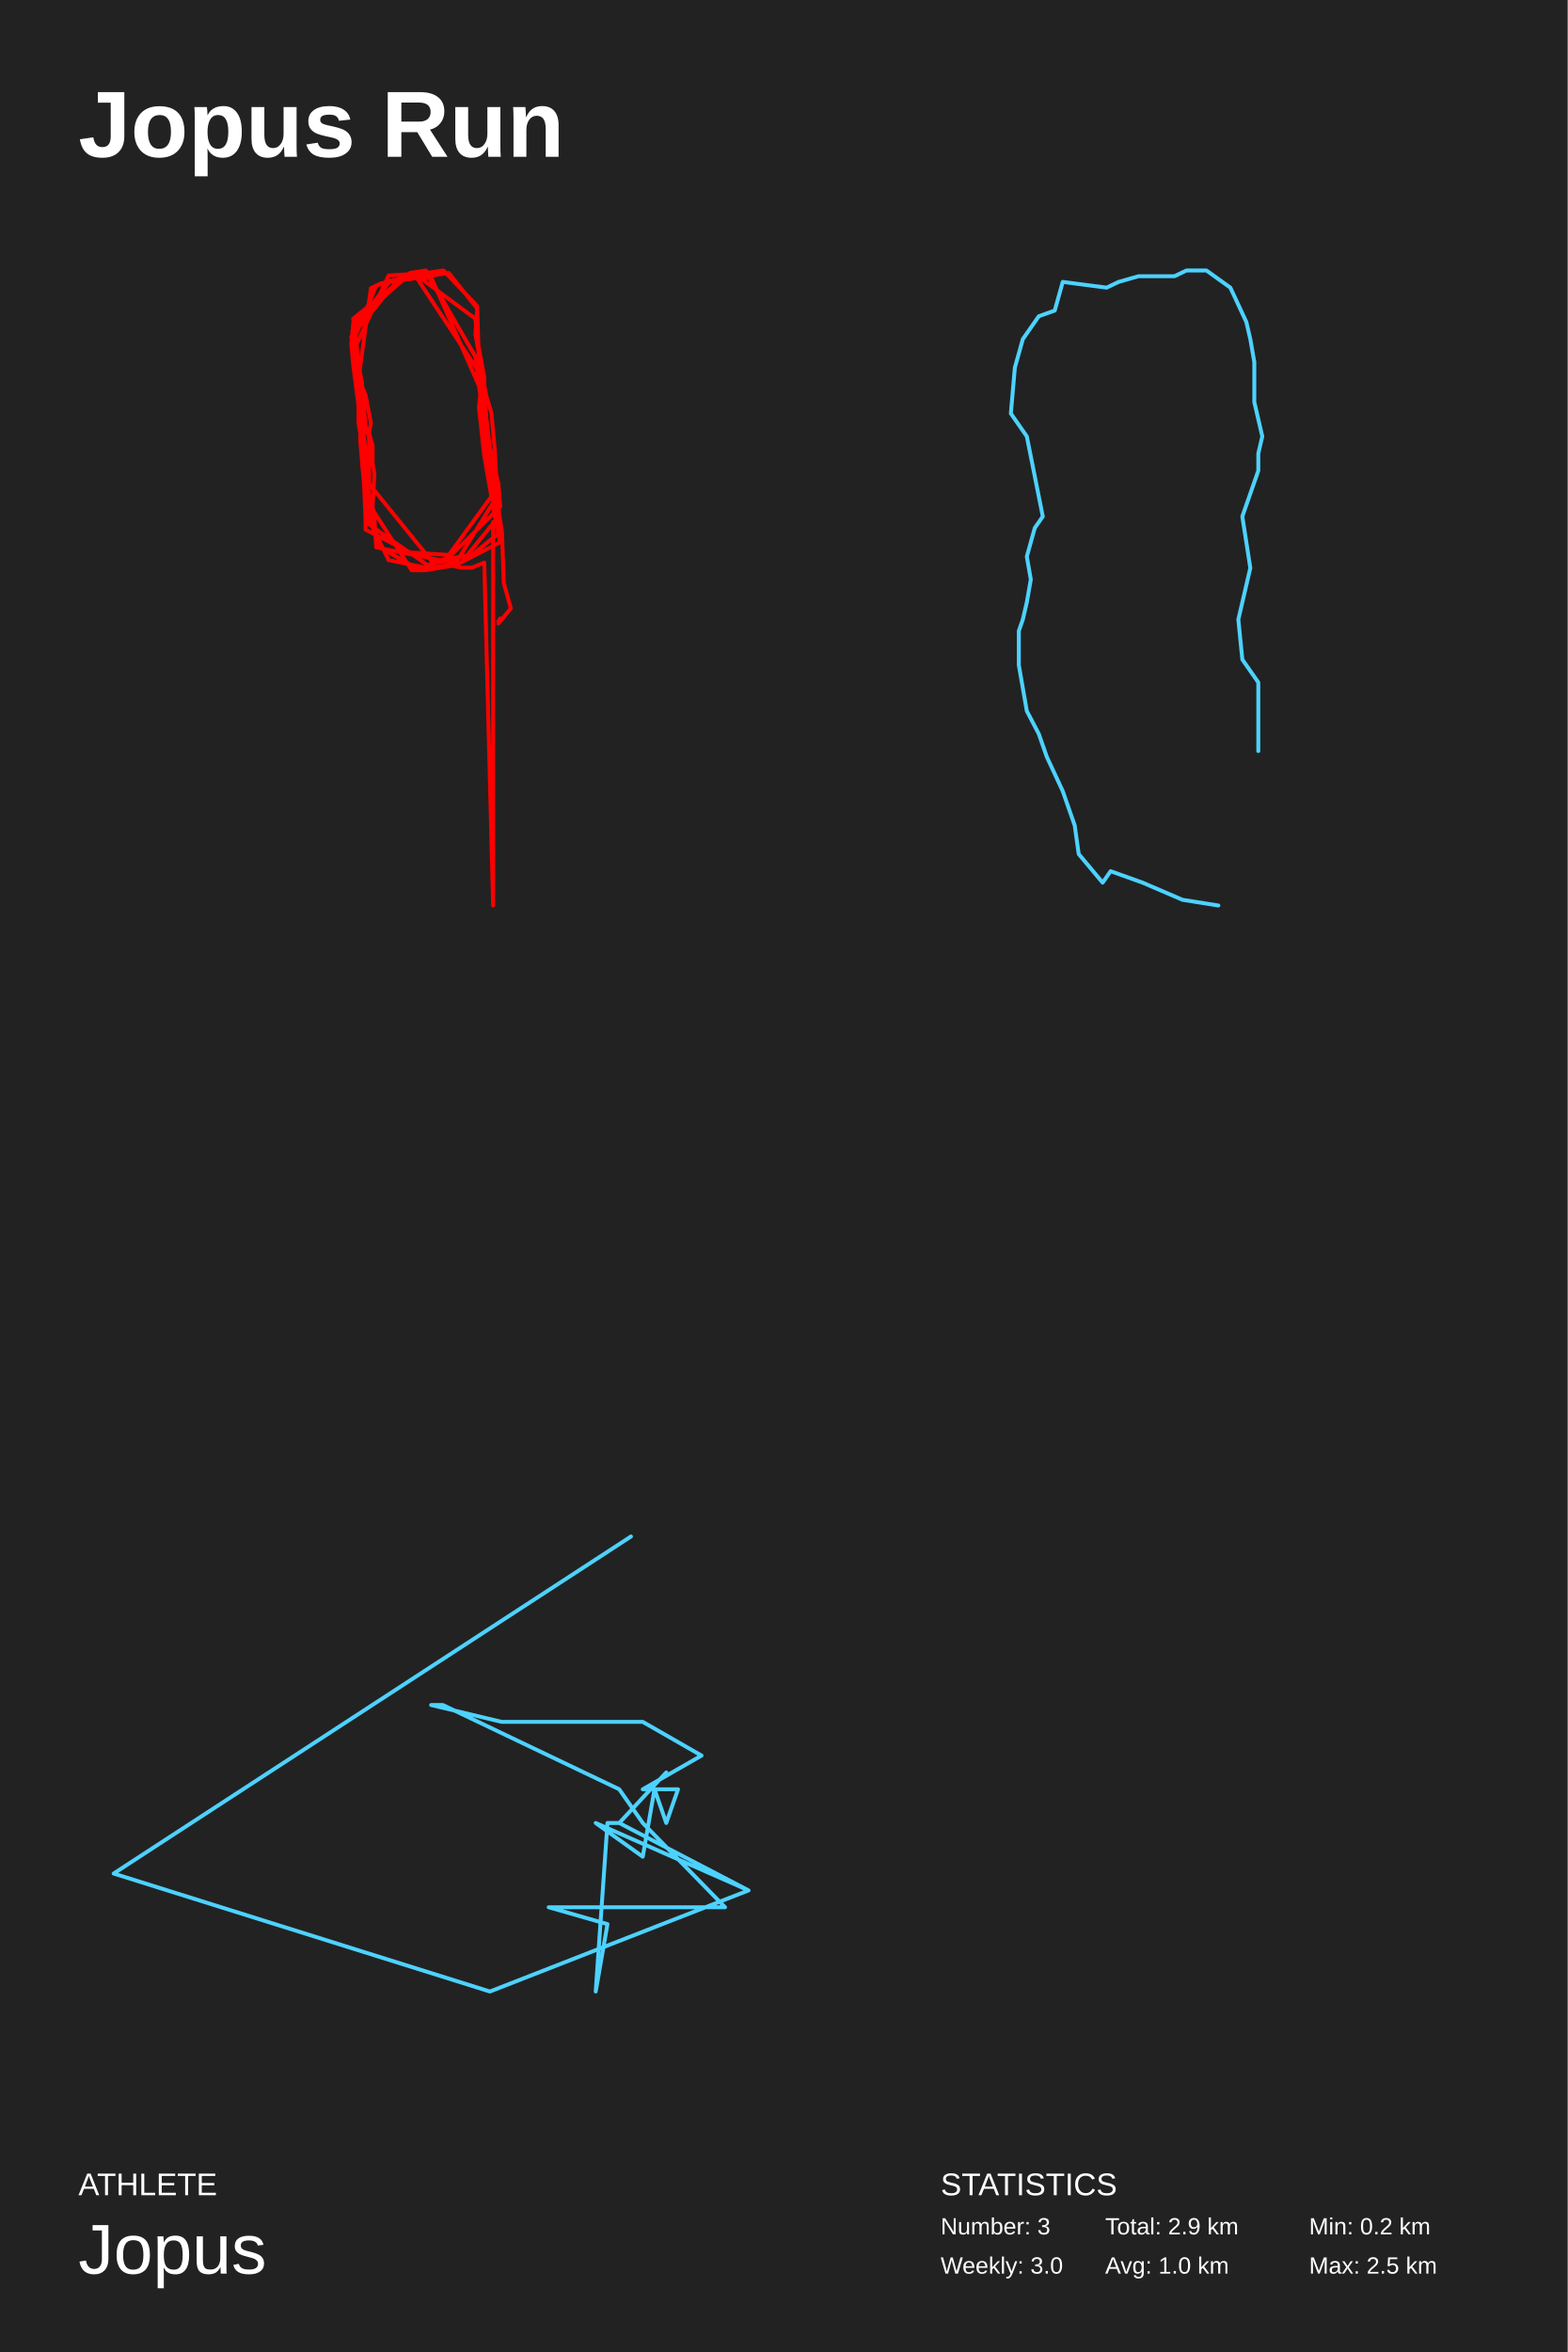
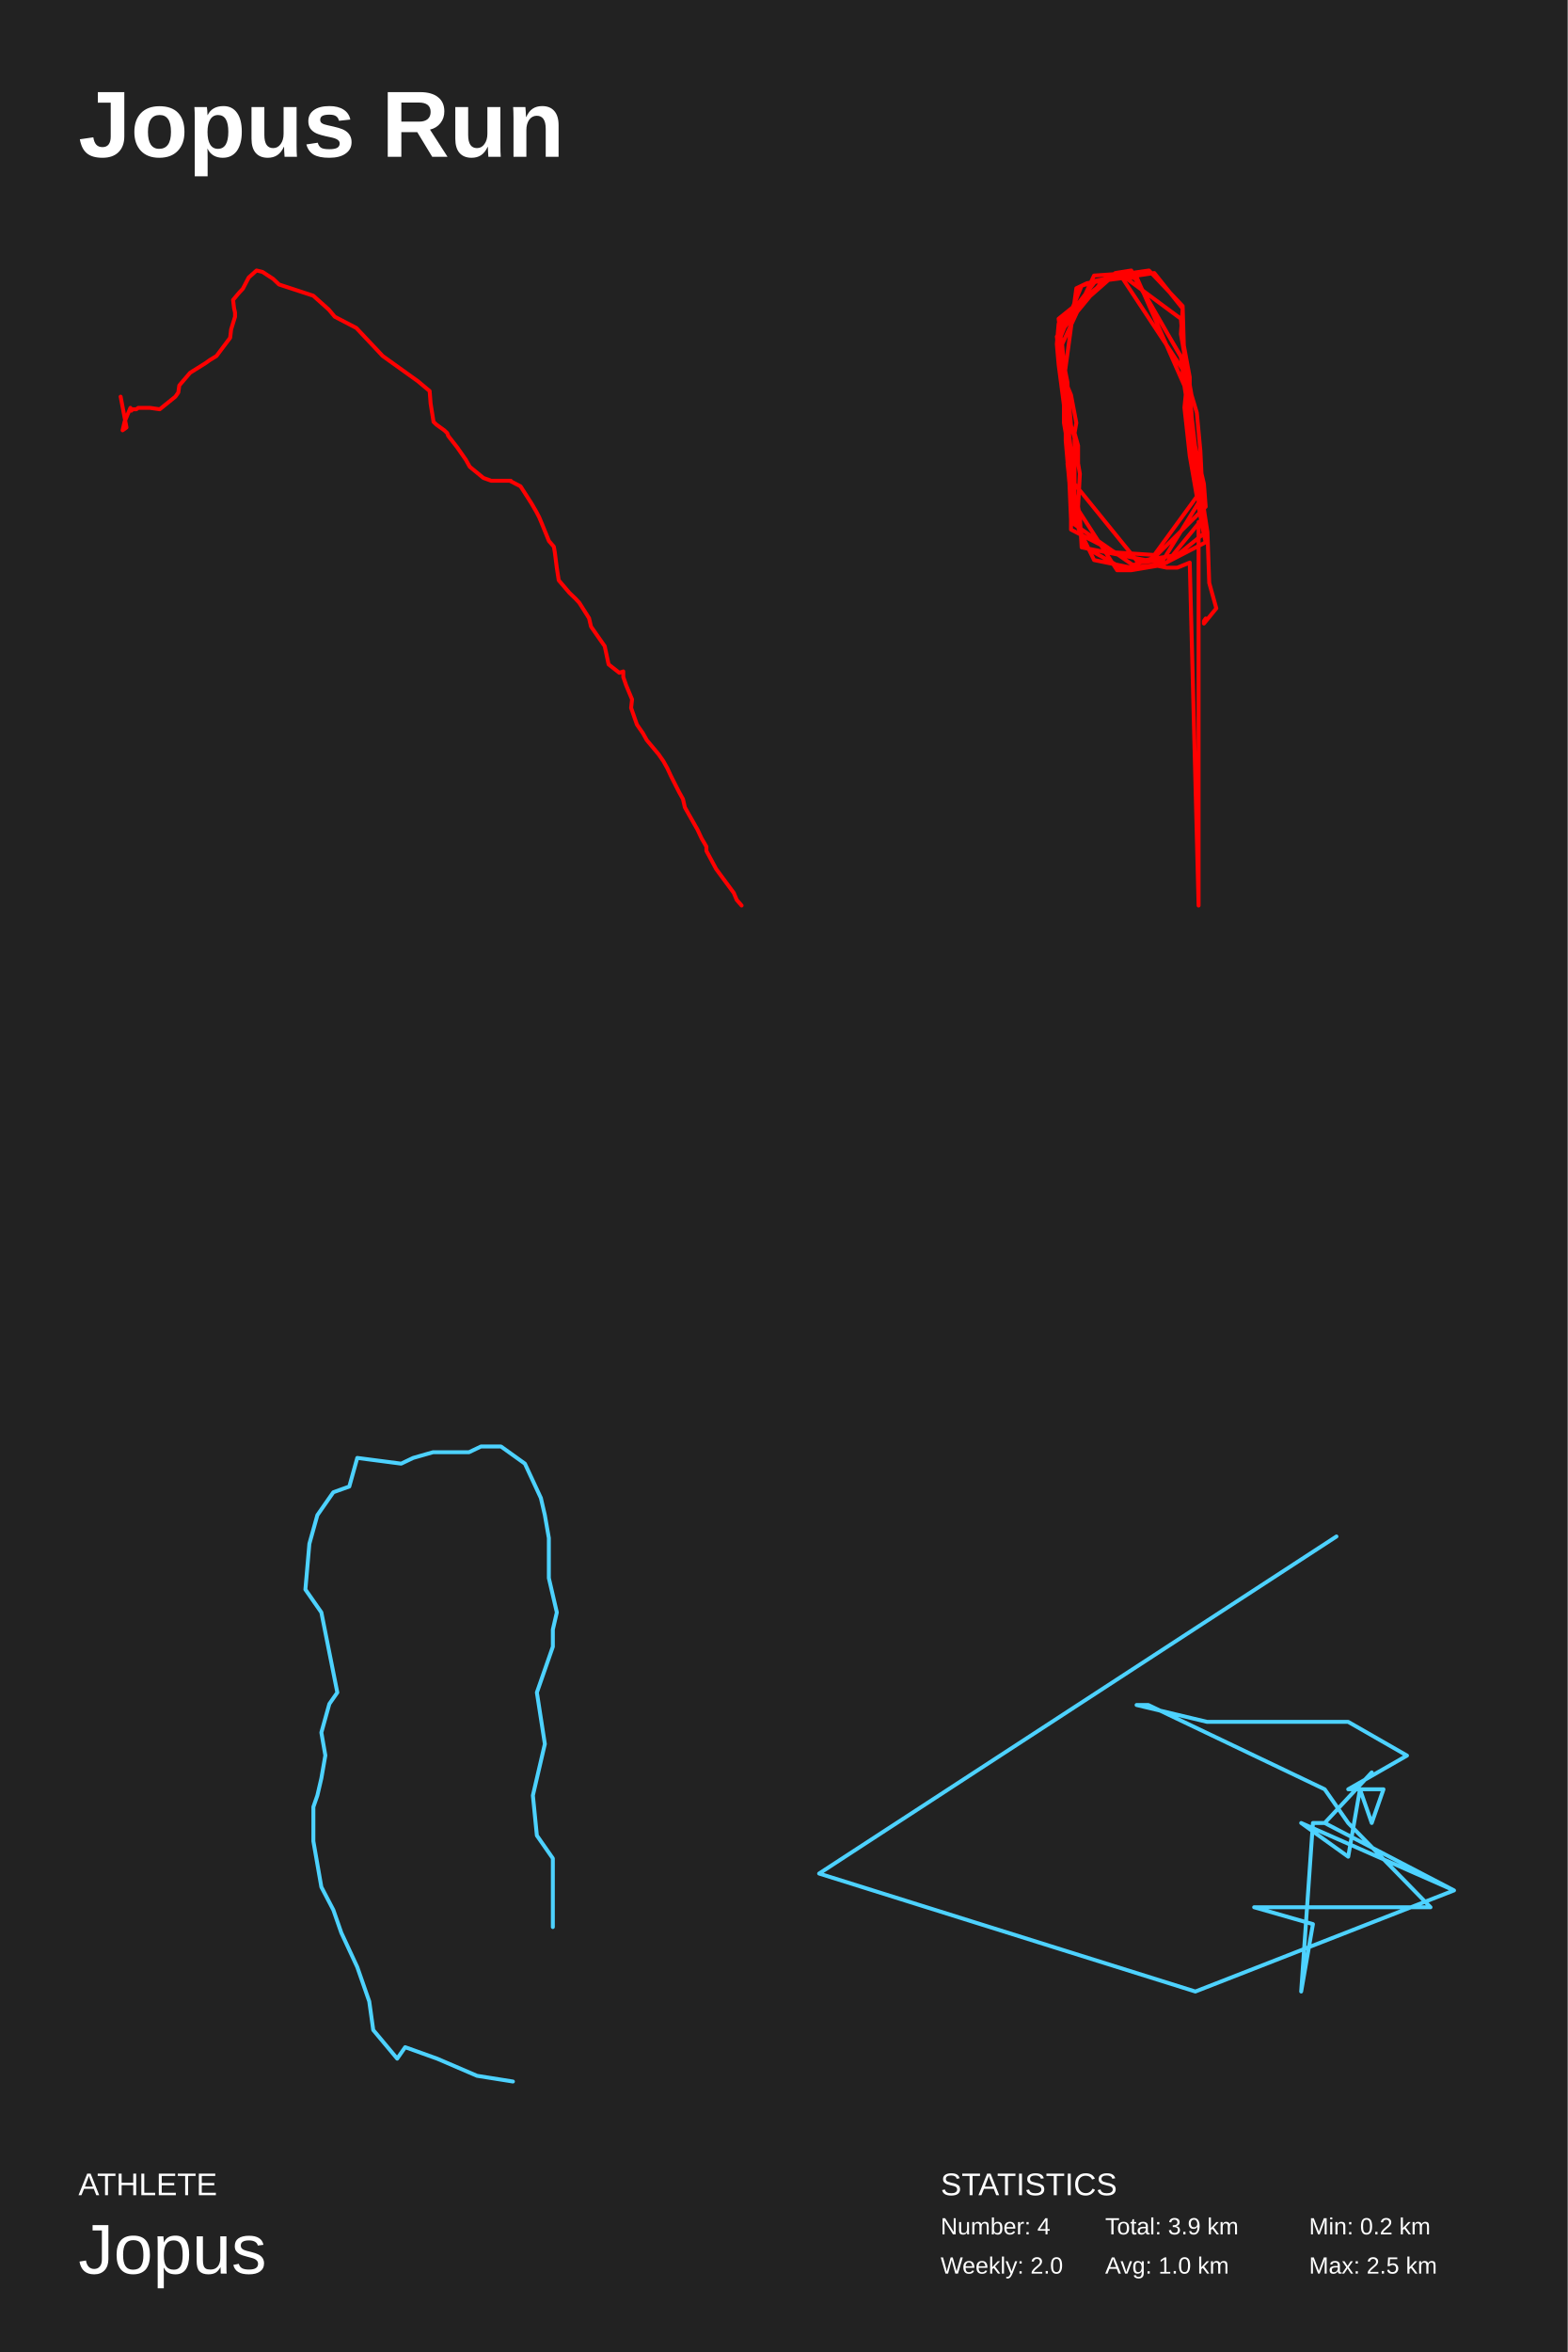
<svg xmlns="http://www.w3.org/2000/svg" baseProfile="full" height="300mm" version="1.1" viewBox="0,0,200,300" width="200mm">
  <defs />
  <rect fill="#222222" height="300" width="200" x="0" y="0" />
  <text fill="#FFFFFF" style="font-size:12px; font-family:Arial; font-weight:bold;" x="10" y="20">Jopus Run</text>
  <text fill="#FFFFFF" style="font-size:4px; font-family:Arial" x="10" y="280">ATHLETE</text>
  <text fill="#FFFFFF" style="font-size:9px; font-family:Arial" x="10" y="290">Jopus</text>
  <text fill="#FFFFFF" style="font-size:4px; font-family:Arial" x="120" y="280">STATISTICS</text>
-   <text fill="#FFFFFF" style="font-size:3px; font-family:Arial" x="120" y="285">Number: 3</text>
-   <text fill="#FFFFFF" style="font-size:3px; font-family:Arial" x="120" y="290">Weekly: 3.0</text>
-   <text fill="#FFFFFF" style="font-size:3px; font-family:Arial" x="141" y="285">Total: 2.9 km</text>
+   <text fill="#FFFFFF" style="font-size:3px; font-family:Arial" x="120" y="285">Number: 4</text>
+   <text fill="#FFFFFF" style="font-size:3px; font-family:Arial" x="120" y="290">Weekly: 2.0</text>
+   <text fill="#FFFFFF" style="font-size:3px; font-family:Arial" x="141" y="285">Total: 3.9 km</text>
  <text fill="#FFFFFF" style="font-size:3px; font-family:Arial" x="141" y="290">Avg: 1.0 km</text>
  <text fill="#FFFFFF" style="font-size:3px; font-family:Arial" x="167" y="285">Min: 0.2 km</text>
  <text fill="#FFFFFF" style="font-size:3px; font-family:Arial" x="167" y="290">Max: 2.5 km</text>
-   <polyline fill="none" points="63.817,78.888 63.591,79.212 63.591,79.536 65.173,77.592 64.269,74.352 64.043,67.872 63.591,64.956 63.365,62.04 63.139,57.504 62.686,52.644 62.008,50.376 61.556,47.784 60.652,42.6 60.878,39.36 57.261,34.824 48.67,36.12 47.314,36.768 45.731,48.432 46.183,50.7 46.409,54.264 46.409,55.56 46.635,57.504 46.183,59.124 46.409,61.068 46.635,66.252 46.635,67.548 52.287,70.464 57.261,70.788 62.686,63.336 61.782,58.152 61.104,51.996 61.33,49.728 54.774,34.824 49.8,35.796 45.053,41.952 45.279,47.46 45.731,50.376 47.087,61.716 55.226,71.76 58.391,71.436 63.591,63.012 63.139,60.42 62.46,59.124 62.008,53.94 61.556,51.024 60.652,45.516 54.322,34.5 52.287,34.824 45.053,40.656 45.731,46.488 45.957,48.756 46.635,50.376 47.314,53.94 47.087,55.236 47.54,56.856 47.54,59.124 47.766,60.42 47.54,64.632 47.766,65.928 47.992,69.816 56.13,71.436 58.165,71.112 60.2,70.788 63.817,67.872 63.365,63.984 63.365,62.688 62.913,61.392 62.686,60.096 62.234,59.124 62.008,52.644 61.782,50.7 61.104,47.46 53.191,35.472 50.705,35.796 44.827,42.924 45.505,48.108 45.957,50.7 45.957,56.208 46.409,61.392 46.861,64.308 47.087,66.9 54.548,72.084 57.261,71.112 63.817,64.632 63.591,61.716 62.46,56.856 61.782,51.024 61.782,48.108 60.878,43.248 60.652,40.656 53.644,35.472 52.061,35.148 45.053,41.304 44.827,43.896 45.053,46.488 45.731,51.672 45.731,53.94 46.183,56.532 46.861,61.716 47.087,64.308 52.513,72.732 54.322,72.732 58.165,72.084 63.817,69.168 63.591,68.196 62.913,64.632 62.913,62.688 62.686,61.068 62.234,59.124 62.008,55.56 62.008,53.94 61.782,51.996 61.556,50.052 61.104,46.488 60.878,39.036 56.583,34.5 54.322,34.824 49.574,35.148 45.505,43.896 45.731,46.488 46.183,48.756 46.409,54.264 46.409,56.532 46.635,58.8 47.54,67.224 48.444,69.816 53.644,72.732 58.843,71.76 63.591,65.928 63.139,63.66 62.913,61.392 62.008,55.884 61.33,50.7 60.878,47.784 60.878,45.84 54.774,35.472 52.287,35.148 47.992,36.444 45.053,43.572 45.279,45.516 45.957,50.052 46.409,51.672 46.635,54.264 47.087,55.884 47.087,57.828 47.087,62.364 47.087,65.928 47.54,67.224 49.574,71.436 54.322,72.408 57.261,72.084 58.843,72.408 60.2,72.408 61.782,71.76 62.913,115.5 62.913,66.576" stroke="red" stroke-linecap="round" stroke-linejoin="round" stroke-width="0.5" />
-   <polyline fill="none" points="160.53,95.797 160.53,87.041 158.493,84.122 157.984,79.014 159.511,72.446 158.493,65.879 159.511,62.96 160.53,60.041 160.53,57.852 161.039,55.662 160.02,51.284 160.02,46.176 159.511,43.257 159.002,41.068 156.965,36.689 153.91,34.5 151.365,34.5 149.837,35.23 148.31,35.23 147.291,35.23 146.273,35.23 145.255,35.23 142.709,35.959 141.181,36.689 135.58,35.959 134.562,39.608 132.525,40.338 130.489,43.257 129.47,46.906 128.961,52.743 130.998,55.662 133.035,65.879 132.525,66.608 132.016,67.338 130.998,70.987 131.507,73.906 130.998,76.825 130.489,79.014 129.98,80.473 129.98,84.852 130.489,87.77 130.998,90.689 132.525,93.608 133.544,96.527 134.562,98.716 135.58,100.906 137.108,105.284 137.617,108.932 140.672,112.581 141.69,111.122 145.764,112.581 150.855,114.77 155.438,115.5" stroke="#4DD2FF" stroke-linecap="round" stroke-linejoin="round" stroke-width="0.5" />
-   <polyline fill="none" points="95.5,241.123 76.0,232.524 76.0,232.524 76.0,232.524 76.0,232.524 76.0,232.524 76.0,232.524 76.0,232.524 76.0,232.524 76.0,232.524 76.0,232.524 76.0,232.524 76.0,232.524 76.0,232.524 76.0,232.524 76.0,232.524 76.0,232.524 82.0,236.824 82.0,236.824 83.5,228.225 85.0,232.524 86.5,228.225 82.0,228.225 82.0,228.225 89.5,223.925 82.0,219.626 64,219.626 55.0,217.476 56.5,217.476 56.5,217.476 56.5,217.476 56.5,217.476 79.0,228.225 79.0,228.225 82.0,232.524 82.0,232.524 82.0,232.524 82.0,232.524 82.0,232.524 82.0,232.524 82.0,232.524 82.0,232.524 82.0,232.524 82.0,232.524 82.0,232.524 82.0,232.524 82.0,232.524 82.0,232.524 82.0,232.524 82.0,232.524 82.0,232.524 82.0,232.524 92.5,243.273 77.5,243.273 70.0,243.273 77.5,245.423 76.0,254.021 77.5,232.524 79.0,232.524 85.0,226.075 79.0,232.524 95.5,241.123 95.5,241.123 95.5,241.123 95.5,241.123 95.5,241.123 95.5,241.123 95.5,241.123 62.5,254.021 14.5,238.973 80.5,195.979" stroke="#4DD2FF" stroke-linecap="round" stroke-linejoin="round" stroke-width="0.5" />
+   <polyline fill="none" points="94.611,115.5 93.987,114.785 93.613,113.891 91.368,110.851 90.12,108.527 90.12,107.99 89.496,106.918 88.997,105.845 87.375,102.984 87.126,101.911 86.627,101.017 85.629,99.05 85.13,97.977 84.63,97.083 84.007,96.189 82.51,94.401 82.011,93.507 81.262,92.434 80.513,90.289 80.638,89.216 79.89,87.428 79.515,86.355 79.515,85.64 79.016,85.819 77.644,84.746 77.145,82.421 76.771,81.885 75.398,79.918 75.149,78.845 73.901,76.878 73.402,76.342 72.654,75.627 71.281,74.017 71.032,72.408 70.782,70.441 70.657,69.726 70.034,69.011 69.16,66.865 68.786,65.971 68.412,65.256 67.788,64.183 66.416,62.037 65.043,61.322 65.168,61.322 62.673,61.322 61.675,60.964 59.928,59.534 59.429,58.64 58.93,57.925 58.306,57.03 57.183,55.6 57.059,55.242 56.684,54.885 56.185,54.527 55.686,54.169 55.312,53.812 54.938,51.487 54.813,49.878 53.316,48.626 52.068,47.732 48.824,45.408 45.456,41.831 42.711,40.401 41.963,39.507 39.966,37.719 35.6,36.288 35.226,35.931 34.851,35.573 33.479,34.679 32.73,34.5 31.732,35.394 31.358,36.109 30.984,36.825 30.485,37.361 29.736,38.255 29.861,39.328 29.986,39.864 29.986,40.401 29.487,42.01 29.362,43.083 27.615,45.408 26.742,45.944 26.243,46.302 24.247,47.553 22.874,49.163 22.75,50.057 22.375,50.593 20.379,52.203 19.132,52.024 17.634,52.024 17.385,52.203 16.886,52.203 16.761,52.381 16.636,52.024 15.888,53.812 15.638,54.885 16.137,54.527 16.137,54.527 15.389,50.593" stroke="red" stroke-linecap="round" stroke-linejoin="round" stroke-width="0.5" />
+   <polyline fill="none" points="153.817,78.888 153.591,79.212 153.591,79.536 155.173,77.592 154.269,74.352 154.043,67.872 153.591,64.956 153.365,62.04 153.139,57.504 152.686,52.644 152.008,50.376 151.556,47.784 150.652,42.6 150.878,39.36 147.261,34.824 138.67,36.12 137.314,36.768 135.731,48.432 136.183,50.7 136.409,54.264 136.409,55.56 136.635,57.504 136.183,59.124 136.409,61.068 136.635,66.252 136.635,67.548 142.287,70.464 147.261,70.788 152.686,63.336 151.782,58.152 151.104,51.996 151.33,49.728 144.774,34.824 139.8,35.796 135.053,41.952 135.279,47.46 135.731,50.376 137.087,61.716 145.226,71.76 148.391,71.436 153.591,63.012 153.139,60.42 152.46,59.124 152.008,53.94 151.556,51.024 150.652,45.516 144.322,34.5 142.287,34.824 135.053,40.656 135.731,46.488 135.957,48.756 136.635,50.376 137.314,53.94 137.087,55.236 137.54,56.856 137.54,59.124 137.766,60.42 137.54,64.632 137.766,65.928 137.992,69.816 146.13,71.436 148.165,71.112 150.2,70.788 153.817,67.872 153.365,63.984 153.365,62.688 152.913,61.392 152.686,60.096 152.234,59.124 152.008,52.644 151.782,50.7 151.104,47.46 143.191,35.472 140.705,35.796 134.827,42.924 135.505,48.108 135.957,50.7 135.957,56.208 136.409,61.392 136.861,64.308 137.087,66.9 144.548,72.084 147.261,71.112 153.817,64.632 153.591,61.716 152.46,56.856 151.782,51.024 151.782,48.108 150.878,43.248 150.652,40.656 143.644,35.472 142.061,35.148 135.053,41.304 134.827,43.896 135.053,46.488 135.731,51.672 135.731,53.94 136.183,56.532 136.861,61.716 137.087,64.308 142.513,72.732 144.322,72.732 148.165,72.084 153.817,69.168 153.591,68.196 152.913,64.632 152.913,62.688 152.686,61.068 152.234,59.124 152.008,55.56 152.008,53.94 151.782,51.996 151.556,50.052 151.104,46.488 150.878,39.036 146.583,34.5 144.322,34.824 139.574,35.148 135.505,43.896 135.731,46.488 136.183,48.756 136.409,54.264 136.409,56.532 136.635,58.8 137.54,67.224 138.444,69.816 143.644,72.732 148.843,71.76 153.591,65.928 153.139,63.66 152.913,61.392 152.008,55.884 151.33,50.7 150.878,47.784 150.878,45.84 144.774,35.472 142.287,35.148 137.992,36.444 135.053,43.572 135.279,45.516 135.957,50.052 136.409,51.672 136.635,54.264 137.087,55.884 137.087,57.828 137.087,62.364 137.087,65.928 137.54,67.224 139.574,71.436 144.322,72.408 147.261,72.084 148.843,72.408 150.2,72.408 151.782,71.76 152.913,115.5 152.913,66.576" stroke="red" stroke-linecap="round" stroke-linejoin="round" stroke-width="0.5" />
+   <polyline fill="none" points="70.53,245.797 70.53,237.041 68.493,234.122 67.984,229.014 69.511,222.446 68.493,215.879 69.511,212.96 70.53,210.041 70.53,207.852 71.039,205.662 70.02,201.284 70.02,196.176 69.511,193.257 69.002,191.068 66.965,186.689 63.91,184.5 61.365,184.5 59.837,185.23 58.31,185.23 57.291,185.23 56.273,185.23 55.255,185.23 52.709,185.959 51.181,186.689 45.58,185.959 44.562,189.608 42.525,190.338 40.489,193.257 39.47,196.906 38.961,202.743 40.998,205.662 43.035,215.879 42.525,216.608 42.016,217.338 40.998,220.987 41.507,223.906 40.998,226.825 40.489,229.014 39.98,230.473 39.98,234.852 40.489,237.77 40.998,240.689 42.525,243.608 43.544,246.527 44.562,248.716 45.58,250.906 47.108,255.284 47.617,258.932 50.672,262.581 51.69,261.122 55.764,262.581 60.855,264.77 65.438,265.5" stroke="#4dd2ff" stroke-linecap="round" stroke-linejoin="round" stroke-width="0.5" />
+   <polyline fill="none" points="185.5,241.123 166.0,232.524 166.0,232.524 166.0,232.524 166.0,232.524 166.0,232.524 166.0,232.524 166.0,232.524 166.0,232.524 166.0,232.524 166.0,232.524 166.0,232.524 166.0,232.524 166.0,232.524 166.0,232.524 166.0,232.524 166.0,232.524 172.0,236.824 172.0,236.824 173.5,228.225 175.0,232.524 176.5,228.225 172.0,228.225 172.0,228.225 179.5,223.925 172.0,219.626 154,219.626 145.0,217.476 146.5,217.476 146.5,217.476 146.5,217.476 146.5,217.476 169.0,228.225 169.0,228.225 172.0,232.524 172.0,232.524 172.0,232.524 172.0,232.524 172.0,232.524 172.0,232.524 172.0,232.524 172.0,232.524 172.0,232.524 172.0,232.524 172.0,232.524 172.0,232.524 172.0,232.524 172.0,232.524 172.0,232.524 172.0,232.524 172.0,232.524 172.0,232.524 182.5,243.273 167.5,243.273 160.0,243.273 167.5,245.423 166.0,254.021 167.5,232.524 169.0,232.524 175.0,226.075 169.0,232.524 185.5,241.123 185.5,241.123 185.5,241.123 185.5,241.123 185.5,241.123 185.5,241.123 185.5,241.123 152.5,254.021 104.5,238.973 170.5,195.979" stroke="#4dd2ff" stroke-linecap="round" stroke-linejoin="round" stroke-width="0.5" />
</svg>
